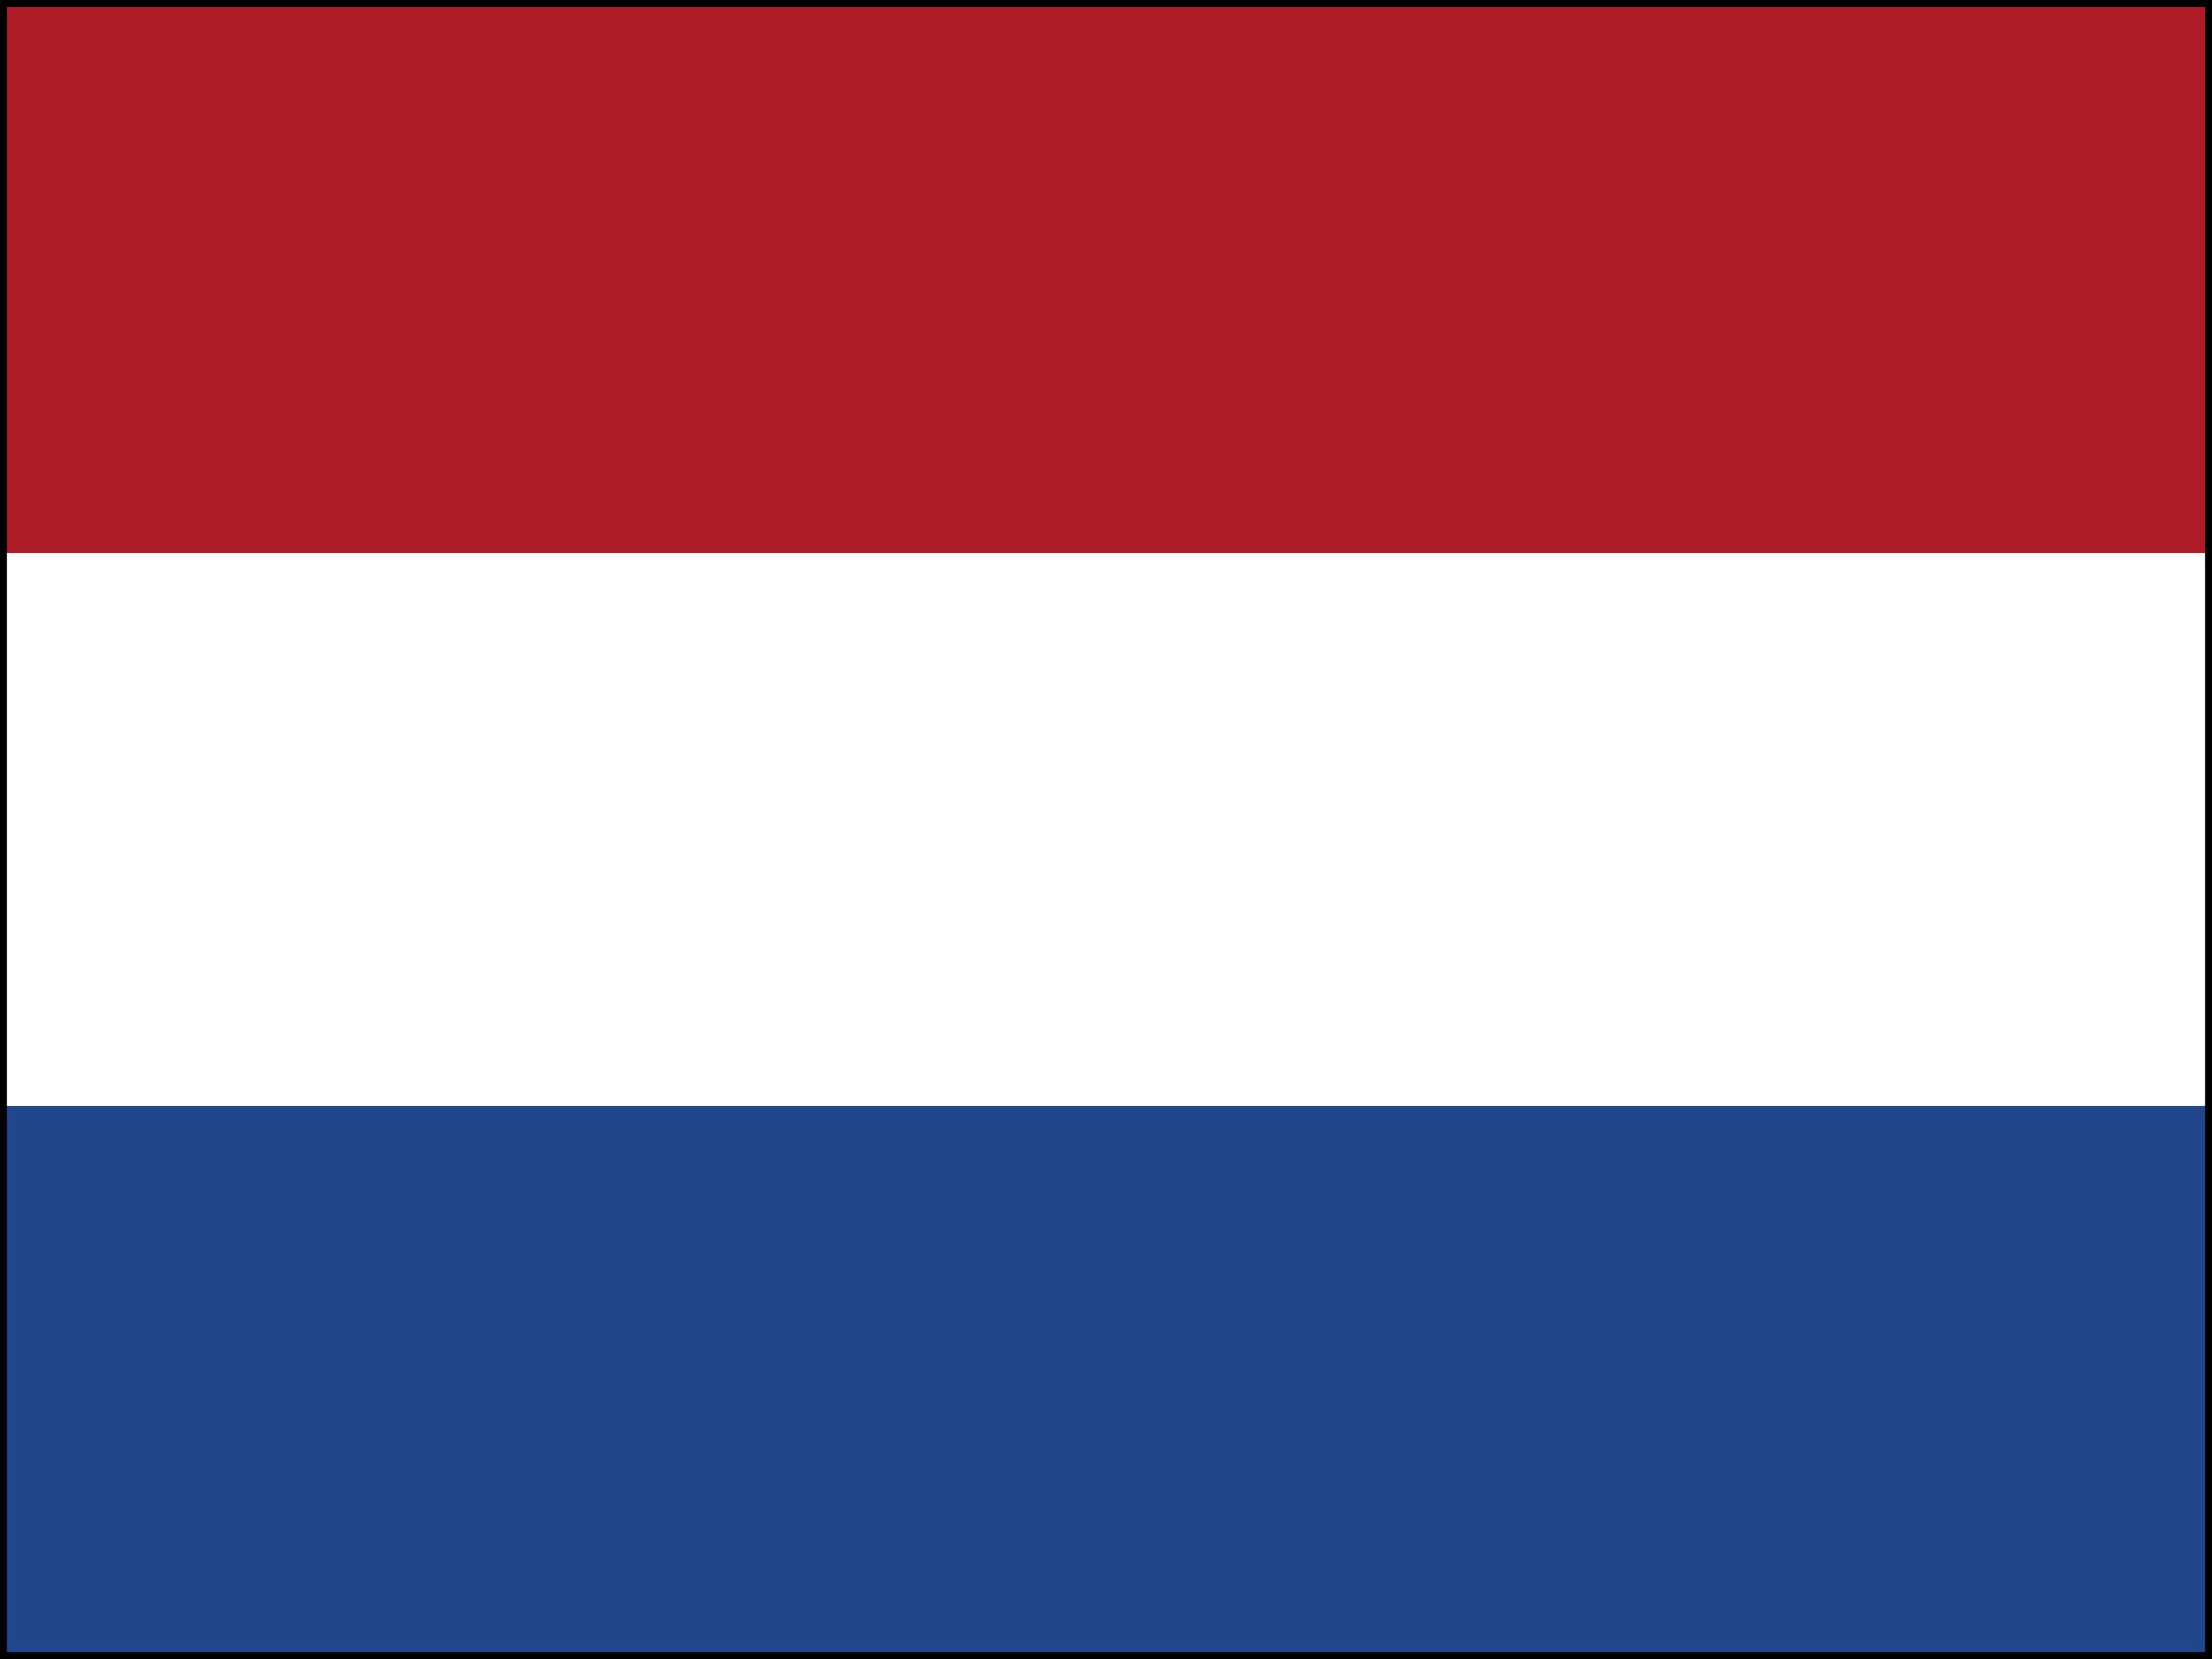
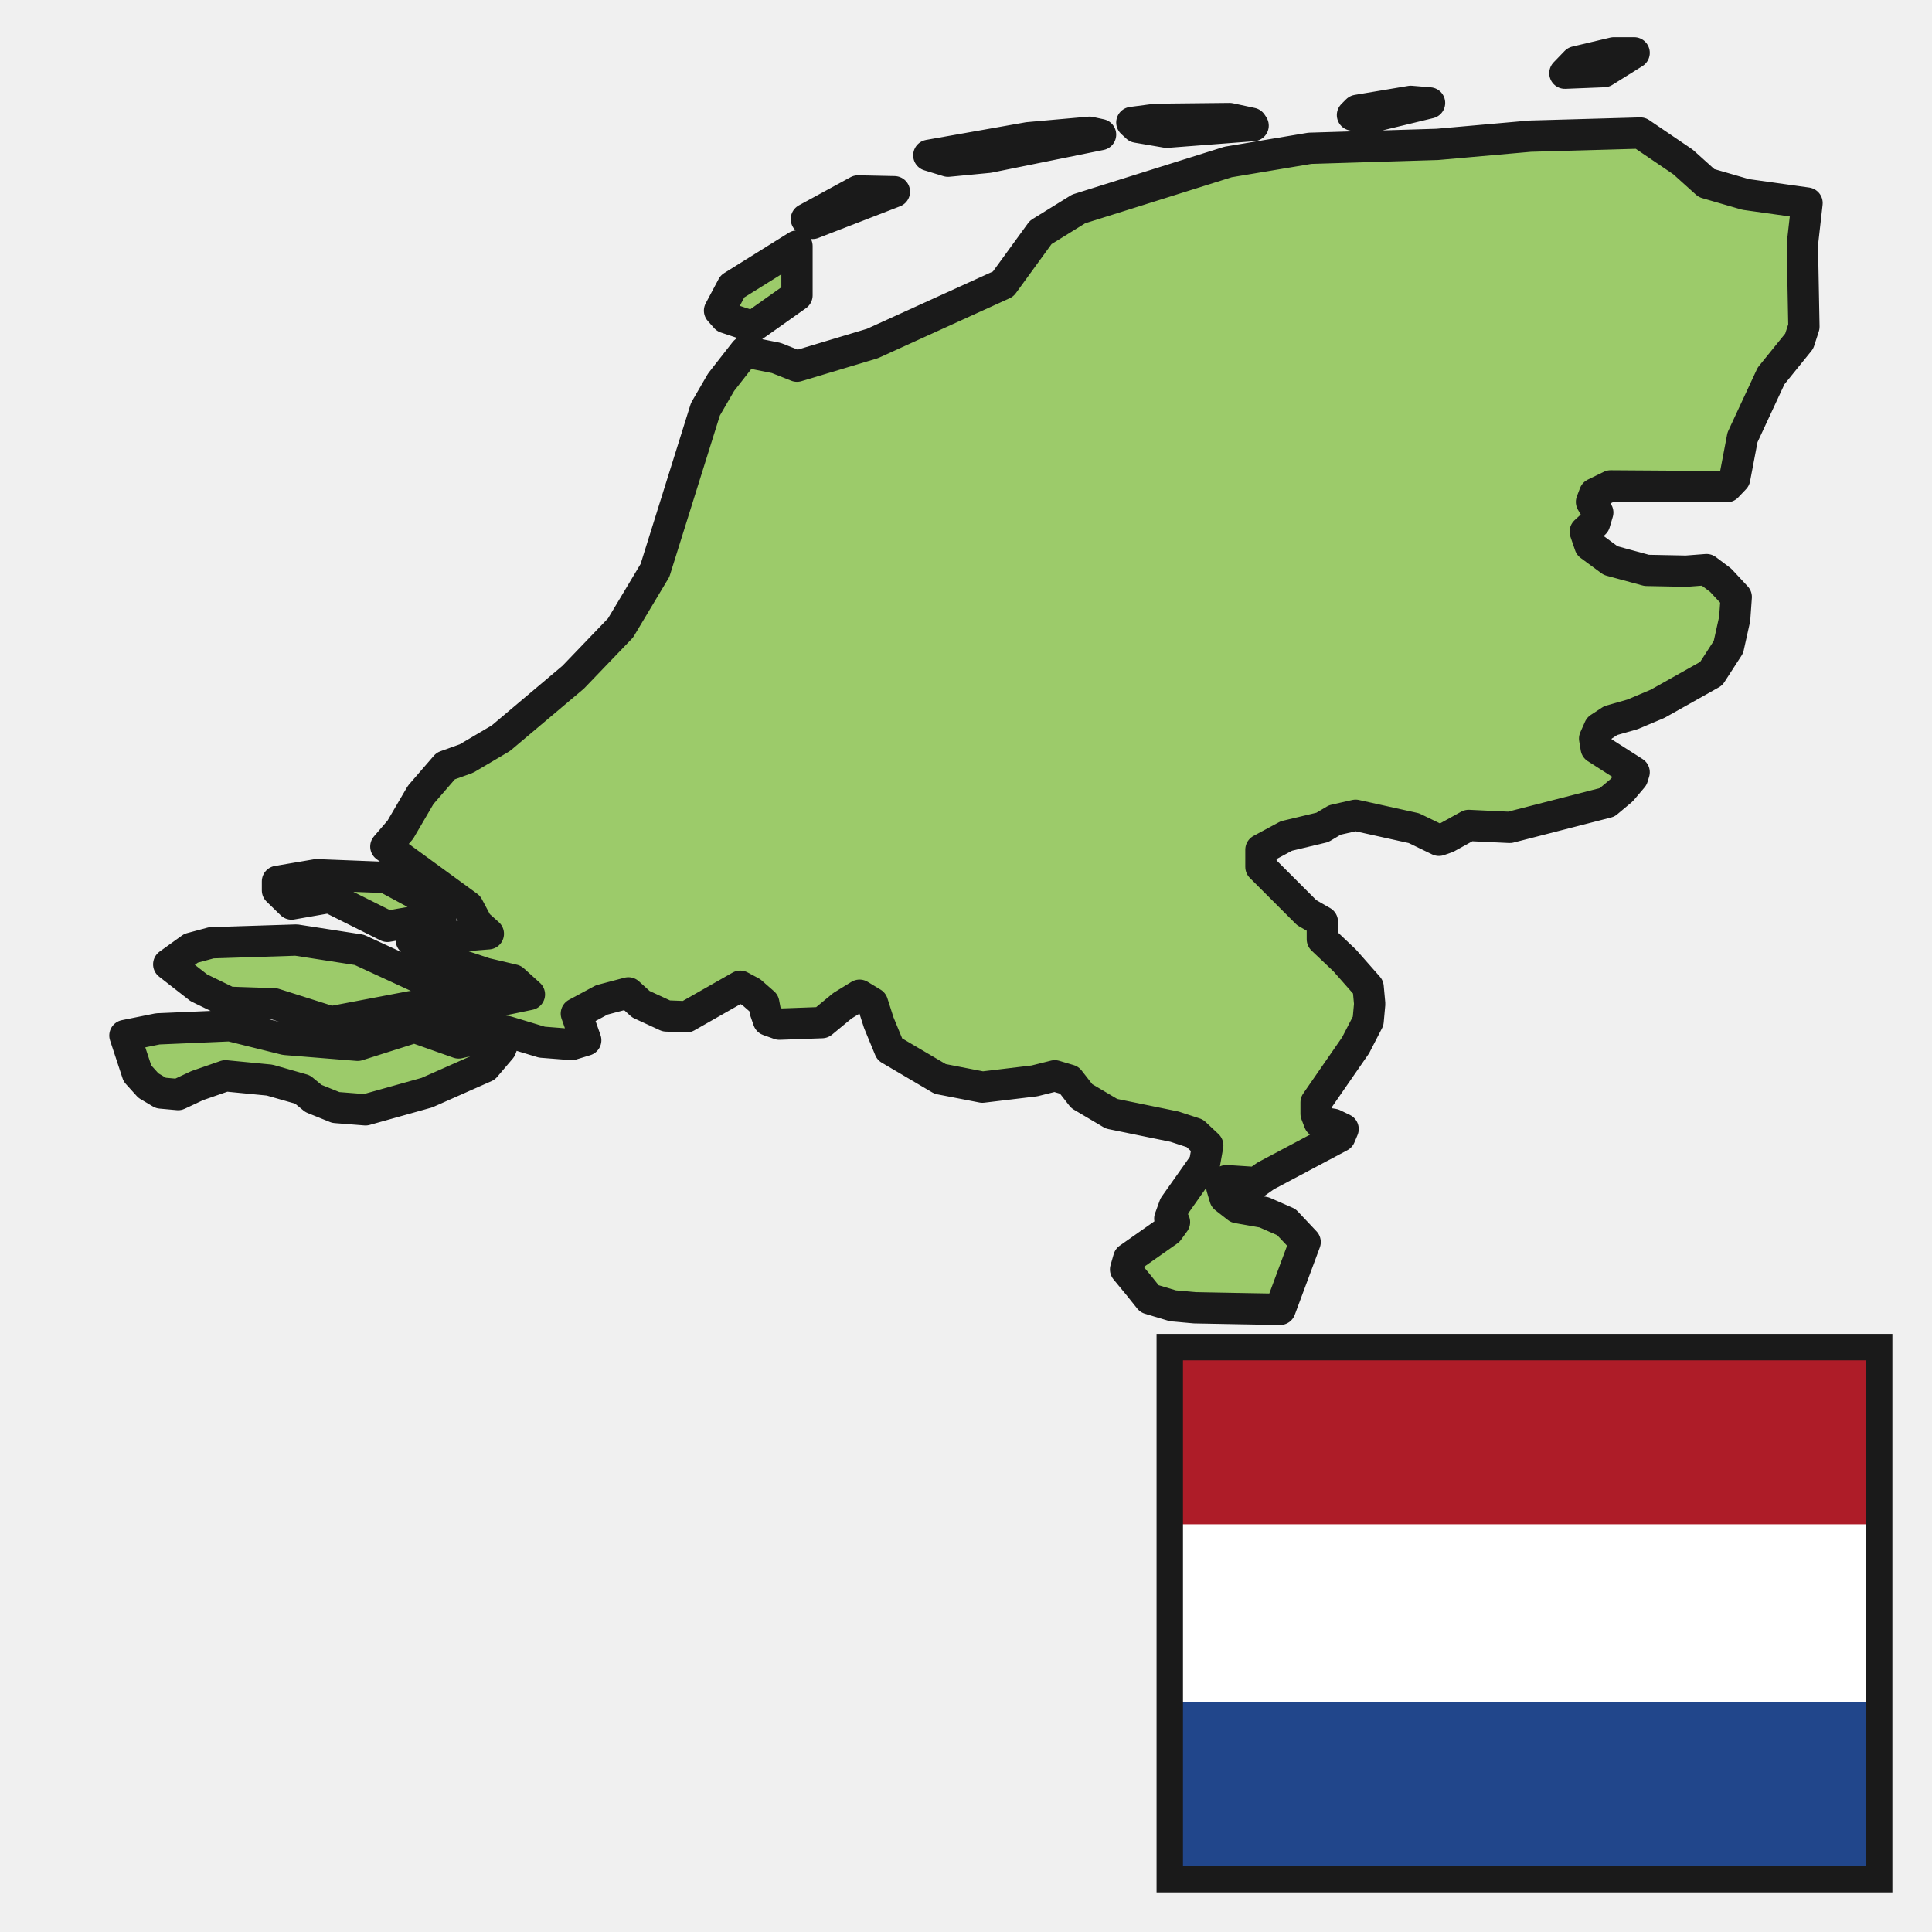
- <svg xmlns="http://www.w3.org/2000/svg" id="flag-icons-nl" viewBox="0 0 640 480">
-   <path fill="#ae1c28" d="M0 0h640v160H0z" />
-   <path fill="#fff" d="M0 160h640v160H0z" />
-   <path fill="#21468b" d="M0 320h640v160H0z" />
-   <rect x="1" y="1" width="638" height="478" fill="none" stroke="#000000" stroke-width="2" />
+ <svg xmlns="http://www.w3.org/2000/svg" viewBox="0 0 512 512">
+   <g transform="translate(-9.40 -84.90) scale(1.0367)">
+     <path d="M 336.3 416.6 L 325.0 416.4 L 314.5 416.2 L 308.9 415.7 L 302.9 413.9 L 300.1 410.4 L 296.8 406.4 L 297.6 403.6 L 307.7 396.5 L 309.3 394.3 L 308.1 393.4 L 309.3 390.1 L 317.0 379.2 L 317.8 374.7 L 314.5 371.6 L 309.3 369.9 L 293.2 366.6 L 285.6 362.1 L 282.4 358.0 L 278.7 356.9 L 273.5 358.2 L 260.2 359.8 L 249.4 357.7 L 236.5 350.1 L 233.7 343.3 L 232.1 338.3 L 228.8 336.3 L 224.4 339.0 L 219.2 343.3 L 208.3 343.7 L 205.5 342.7 L 204.7 340.4 L 204.3 338.3 L 201.1 335.5 L 198.3 334.0 L 184.6 341.8 L 179.4 341.6 L 172.9 338.6 L 169.7 335.7 L 162.9 337.5 L 156.4 341.0 L 158.8 347.8 L 155.2 348.9 L 147.6 348.3 L 138.7 345.6 L 129.1 343.9 L 114.2 339.2 L 93.7 343.1 L 79.2 338.5 L 67.5 338.1 L 59.9 334.4 L 52.2 328.4 L 57.9 324.3 L 63.1 322.9 L 84.8 322.2 L 100.9 324.7 L 129.5 337.9 L 136.7 337.7 L 144.4 336.1 L 140.3 332.4 L 133.1 330.7 L 122.6 327.2 L 114.2 322.2 L 133.9 320.6 L 131.1 318.1 L 128.7 313.6 L 107.7 298.3 L 111.4 294.0 L 116.6 285.1 L 123.0 277.7 L 128.3 275.8 L 137.1 270.6 L 155.6 255.0 L 167.7 242.4 L 176.5 227.7 L 189.4 186.5 L 193.4 179.6 L 199.5 171.8 L 207.5 173.4 L 212.8 175.5 L 232.1 169.7 L 265.5 154.5 L 275.1 141.3 L 284.8 135.3 L 323.0 123.3 L 343.9 119.8 L 376.5 118.8 L 400.2 116.7 L 428.4 115.9 L 439.3 123.3 L 445.3 128.7 L 455.3 131.6 L 471.0 133.8 L 469.8 144.4 L 470.2 165.4 L 469.0 169.1 L 461.8 178.0 L 454.5 193.7 L 452.5 204.2 L 450.5 206.3 L 420.8 206.1 L 416.7 208.1 L 415.9 210.2 L 417.5 212.9 L 416.7 215.6 L 414.3 217.8 L 415.5 221.3 L 420.8 225.2 L 430.0 227.7 L 440.1 227.9 L 445.3 227.5 L 448.9 230.2 L 452.9 234.5 L 452.5 240.1 L 450.9 247.3 L 446.5 254.1 L 432.8 261.8 L 426.4 264.5 L 420.8 266.1 L 417.9 268.0 L 416.7 270.7 L 417.1 273.1 L 426.8 279.3 L 426.4 280.6 L 423.6 283.9 L 419.9 287.0 L 395.0 293.4 L 384.5 292.9 L 378.9 296.0 L 376.9 296.7 L 370.5 293.6 L 355.6 290.3 L 350.3 291.5 L 347.1 293.4 L 337.9 295.6 L 331.4 299.1 L 331.4 303.5 L 343.1 315.2 L 347.1 317.5 L 347.1 322.0 L 352.8 327.4 L 358.8 334.2 L 359.2 338.5 L 358.8 342.9 L 355.6 349.1 L 345.5 363.7 L 345.5 366.6 L 346.3 368.7 L 349.9 369.3 L 352.4 370.5 L 351.6 372.4 L 332.6 382.5 L 330.2 384.2 L 322.6 383.7 L 321.4 385.4 L 322.2 388.1 L 325.4 390.6 L 332.2 391.8 L 337.9 394.3 L 342.7 399.4 L 336.3 416.6 Z M 138.7 345.6 L 137.1 349.9 L 133.1 354.6 L 118.2 361.2 L 102.5 365.6 L 94.9 365.0 L 89.2 362.7 L 86.4 360.4 L 78.0 358.0 L 66.7 356.9 L 59.5 359.4 L 54.6 361.7 L 50.2 361.3 L 47.0 359.4 L 44.2 356.3 L 41.0 346.6 L 49.4 344.9 L 67.9 344.1 L 82.0 347.6 L 100.5 349.1 L 115.0 344.5 L 126.3 348.5 L 138.7 345.6 Z M 107.7 306.2 L 119.0 312.3 L 121.0 314.2 L 121.8 316.3 L 108.1 318.7 L 93.3 311.3 L 83.6 313.0 L 80.0 309.5 L 80.0 307.2 L 90.0 305.5 L 107.7 306.2 Z M 212.8 157.4 L 201.5 165.4 L 194.6 163.1 L 193.0 161.3 L 196.3 155.1 L 212.8 144.8 L 212.8 157.4 Z M 261.8 122.1 L 251.4 123.1 L 246.5 121.6 L 271.9 117.1 L 287.6 115.7 L 290.4 116.3 L 261.8 122.1 Z M 329.4 114.0 L 307.3 115.7 L 299.7 114.4 L 298.4 113.2 L 304.5 112.4 L 323.4 112.2 L 329.0 113.4 L 329.4 114.0 Z M 237.7 130.9 L 216.8 139.0 L 215.2 137.9 L 228.4 130.7 L 237.7 130.9 Z M 419.1 100.2 L 409.1 100.6 L 411.9 97.7 L 421.6 95.4 L 426.8 95.4 L 419.1 100.2 Z M 374.5 108.2 L 358.8 112.0 L 354.8 111.3 L 356.0 110.1 L 369.7 107.8 L 374.5 108.2 Z" fill="#9ccb6a" stroke="#1a1a1a" stroke-width="8" stroke-linejoin="round" fill-rule="evenodd" />
+   </g>
+   <rect x="310" y="357" width="188" height="141" fill="#ffffff" />
+   <g transform="translate(310 357) scale(0.29375)">
+     <path fill="#ae1c28" d="M0 0h640v160H0z" />
+     <path fill="#fff" d="M0 160h640v160H0z" />
+     <path fill="#21468b" d="M0 320h640v160H0z" />
+     <rect x="1" y="1" width="638" height="478" fill="none" stroke="#000000" stroke-width="2" />
+   </g>
+   <rect x="310" y="357" width="188" height="141" fill="none" stroke="#1a1a1a" stroke-width="7" />
</svg>
